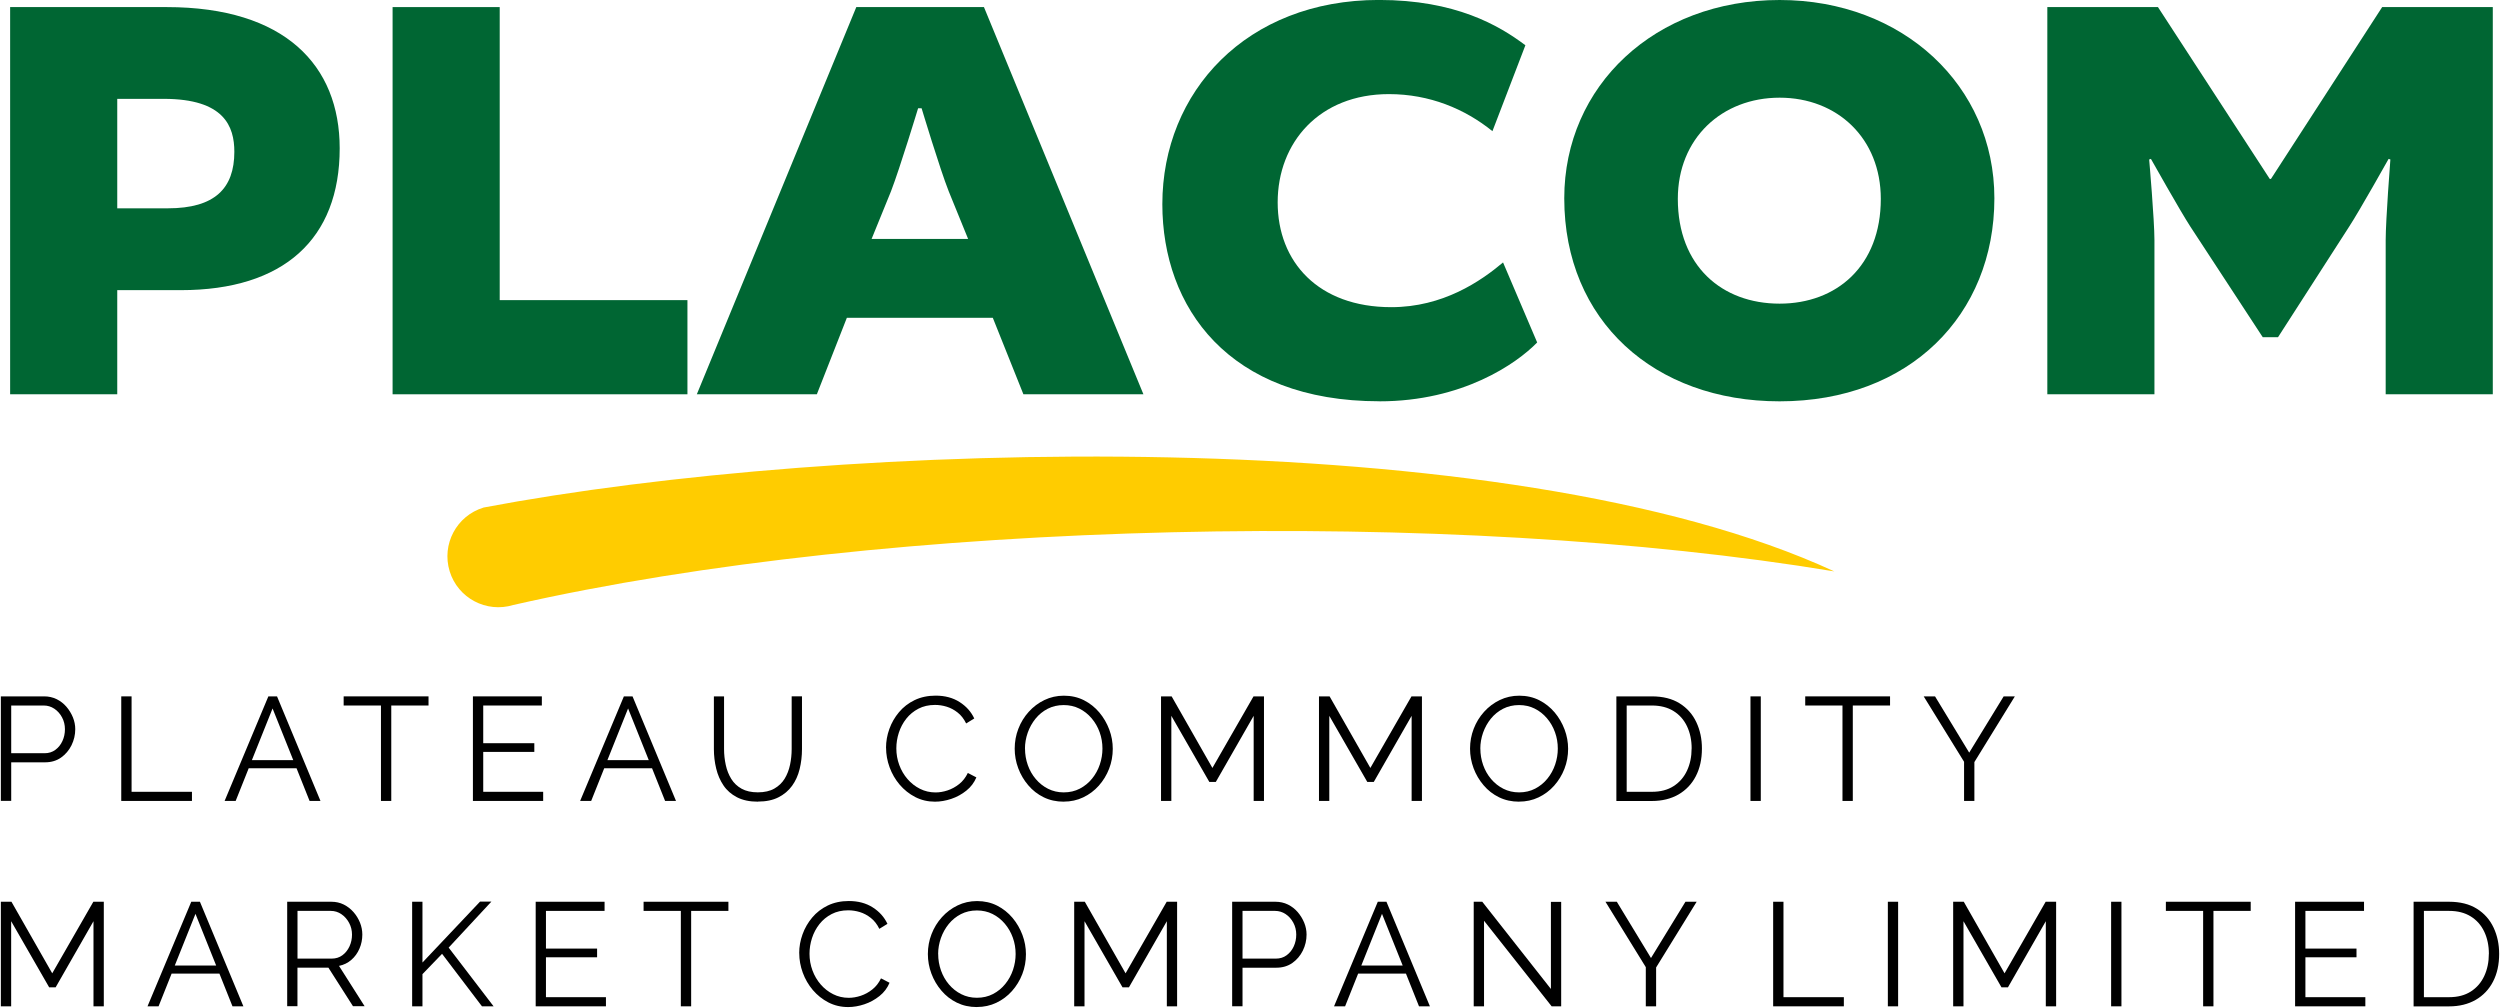
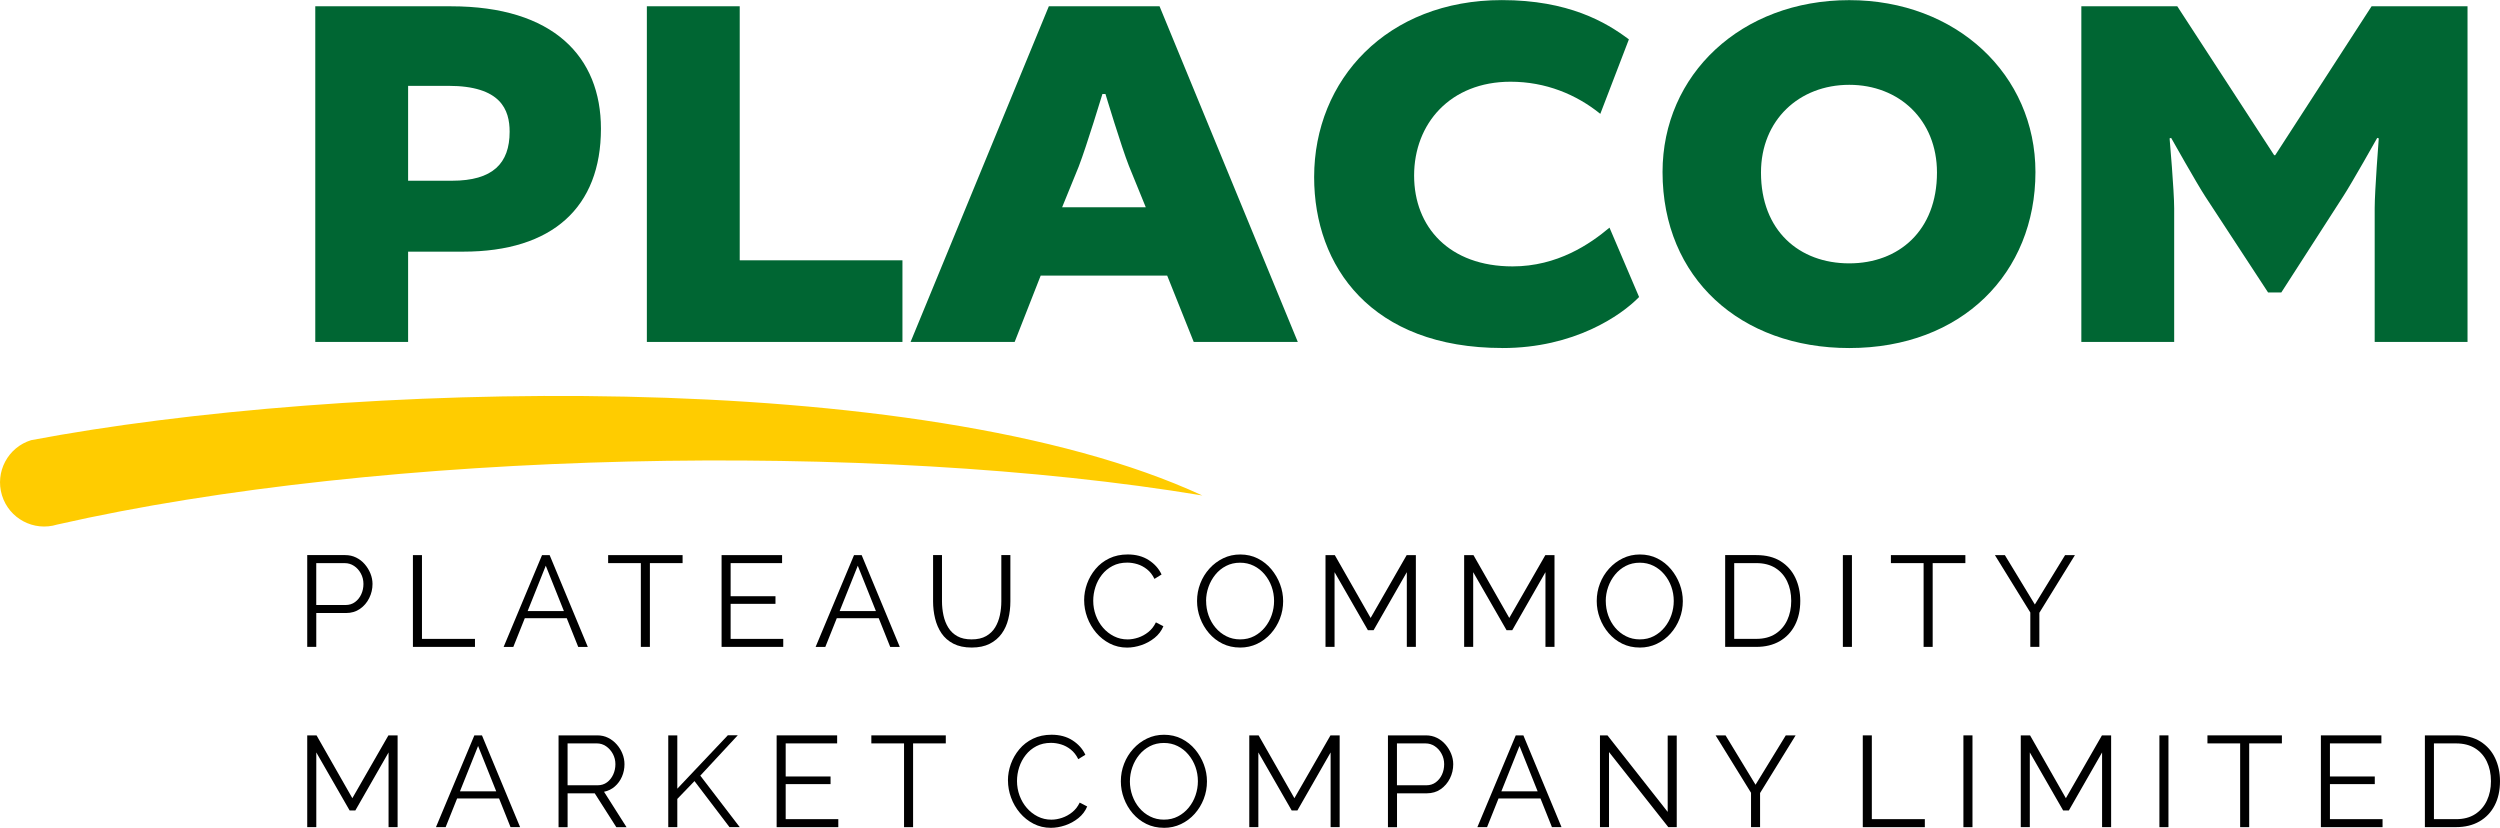
- <svg xmlns="http://www.w3.org/2000/svg" xml:space="preserve" width="1.842in" height="0.742in" version="1.1" style="shape-rendering:geometricPrecision; text-rendering:geometricPrecision; image-rendering:optimizeQuality; fill-rule:evenodd; clip-rule:evenodd" viewBox="0 0 511.02 205.99">
+ <svg xmlns="http://www.w3.org/2000/svg" xml:space="preserve" width="2.781in" height="0.921in" version="1.1" style="shape-rendering:geometricPrecision; text-rendering:geometricPrecision; image-rendering:optimizeQuality; fill-rule:evenodd; clip-rule:evenodd" viewBox="0 0 1097.07 363.2">
  <defs>
    <style type="text/css">
   
    .fil2 {fill:#FFCC00}
-      .fil0 {fill:black;fill-rule:nonzero}
-      .fil1 {fill:#006633;fill-rule:nonzero}
+     .fil0 {fill:black;fill-rule:nonzero}
+     .fil1 {fill:#006633;fill-rule:nonzero}
   
  </style>
  </defs>
  <g id="Layer_x0020_1">
-     <path class="fil0" d="M-0 163.83l0 -21.39 8.86 0c0.92,0 1.77,0.19 2.55,0.57 0.77,0.38 1.44,0.9 2,1.55 0.56,0.65 1,1.38 1.33,2.17 0.32,0.79 0.48,1.6 0.48,2.42 0,1.17 -0.26,2.26 -0.77,3.3 -0.51,1.03 -1.23,1.87 -2.15,2.52 -0.92,0.64 -2.01,0.96 -3.25,0.96l-6.93 0 0 7.89 -2.11 0zm2.11 -9.76l6.84 0c0.84,0 1.58,-0.23 2.2,-0.69 0.62,-0.46 1.11,-1.06 1.45,-1.81 0.34,-0.74 0.51,-1.55 0.51,-2.41 0,-0.88 -0.2,-1.7 -0.6,-2.44 -0.4,-0.74 -0.93,-1.33 -1.58,-1.76 -0.65,-0.43 -1.37,-0.65 -2.15,-0.65l-6.66 0 0 9.76z" />
-     <polygon class="fil0" points="24.63,163.83 24.63,142.44 26.74,142.44 26.74,161.96 39.09,161.96 39.09,163.83 " />
-     <path class="fil0" d="M54.71 142.44l1.78 0 8.89 21.39 -2.23 0 -2.67 -6.69 -9.78 0 -2.67 6.69 -2.26 0 8.95 -21.39zm5.1 13.04l-4.23 -10.57 -4.23 10.57 8.46 0z" />
-     <polygon class="fil0" points="87.48,144.31 79.86,144.31 79.86,163.83 77.75,163.83 77.75,144.31 70.12,144.31 70.12,142.44 87.48,142.44 " />
-     <polygon class="fil0" points="110.93,161.96 110.93,163.83 96.56,163.83 96.56,142.44 110.66,142.44 110.66,144.31 98.67,144.31 98.67,152.02 109.12,152.02 109.12,153.8 98.67,153.8 98.67,161.96 " />
-     <path class="fil0" d="M127.43 142.44l1.78 0 8.89 21.39 -2.23 0 -2.67 -6.69 -9.78 0 -2.67 6.69 -2.26 0 8.95 -21.39zm5.1 13.04l-4.23 -10.57 -4.23 10.57 8.46 0z" />
-     <path class="fil0" d="M154.86 163.98c-1.69,0 -3.11,-0.3 -4.28,-0.9 -1.16,-0.6 -2.09,-1.41 -2.77,-2.43 -0.68,-1.01 -1.18,-2.16 -1.49,-3.45 -0.31,-1.28 -0.47,-2.61 -0.47,-3.98l0 -10.78 2.08 0 0 10.78c0,1.1 0.12,2.19 0.35,3.25 0.23,1.07 0.61,2.02 1.13,2.86 0.52,0.84 1.23,1.51 2.11,2 0.88,0.49 1.99,0.74 3.31,0.74 1.37,0 2.5,-0.26 3.39,-0.77 0.89,-0.51 1.6,-1.19 2.11,-2.03 0.51,-0.84 0.88,-1.79 1.1,-2.85 0.22,-1.05 0.33,-2.12 0.33,-3.21l0 -10.78 2.11 0 0 10.78c0,1.43 -0.16,2.79 -0.48,4.1 -0.32,1.31 -0.84,2.45 -1.55,3.43 -0.71,0.98 -1.64,1.77 -2.79,2.35 -1.14,0.58 -2.54,0.87 -4.19,0.87z" />
-     <path class="fil0" d="M181.06 152.95c0,-1.31 0.23,-2.59 0.68,-3.84 0.45,-1.26 1.11,-2.4 1.97,-3.43 0.86,-1.03 1.93,-1.86 3.19,-2.47 1.27,-0.61 2.7,-0.92 4.31,-0.92 1.91,0 3.54,0.44 4.9,1.31 1.36,0.87 2.36,1.99 3,3.36l-1.66 1.02c-0.46,-0.94 -1.04,-1.69 -1.75,-2.24 -0.7,-0.55 -1.45,-0.95 -2.24,-1.19 -0.79,-0.24 -1.58,-0.36 -2.37,-0.36 -1.29,0 -2.42,0.26 -3.4,0.77 -0.98,0.51 -1.81,1.19 -2.49,2.05 -0.67,0.85 -1.18,1.81 -1.52,2.86 -0.34,1.05 -0.51,2.12 -0.51,3.21 0,1.19 0.2,2.32 0.6,3.4 0.4,1.08 0.96,2.04 1.69,2.88 0.72,0.83 1.57,1.5 2.55,1.99 0.97,0.49 2.03,0.74 3.18,0.74 0.8,0 1.63,-0.14 2.47,-0.42 0.84,-0.28 1.63,-0.71 2.37,-1.3 0.73,-0.58 1.32,-1.34 1.76,-2.26l1.75 0.9c-0.44,1.06 -1.12,1.97 -2.05,2.71 -0.92,0.74 -1.95,1.31 -3.09,1.69 -1.14,0.38 -2.25,0.57 -3.33,0.57 -1.47,0 -2.81,-0.32 -4.04,-0.95 -1.22,-0.63 -2.28,-1.48 -3.18,-2.53 -0.89,-1.05 -1.58,-2.24 -2.06,-3.55 -0.48,-1.32 -0.72,-2.65 -0.72,-3.99z" />
-     <path class="fil0" d="M217.41 163.98c-1.51,0 -2.87,-0.3 -4.1,-0.9 -1.23,-0.6 -2.28,-1.42 -3.16,-2.46 -0.88,-1.03 -1.57,-2.2 -2.05,-3.49 -0.48,-1.29 -0.72,-2.63 -0.72,-3.99 0,-1.43 0.25,-2.79 0.75,-4.08 0.5,-1.3 1.21,-2.45 2.12,-3.46 0.91,-1.01 1.98,-1.82 3.21,-2.41 1.22,-0.59 2.55,-0.89 3.98,-0.89 1.51,0 2.87,0.31 4.1,0.93 1.22,0.62 2.27,1.46 3.15,2.5 0.87,1.04 1.55,2.21 2.03,3.49 0.48,1.28 0.72,2.6 0.72,3.95 0,1.43 -0.25,2.79 -0.75,4.08 -0.5,1.29 -1.21,2.45 -2.11,3.46 -0.9,1.01 -1.97,1.81 -3.19,2.39 -1.22,0.58 -2.55,0.87 -3.98,0.87zm-7.92 -10.85c0,1.16 0.19,2.28 0.57,3.36 0.38,1.07 0.92,2.03 1.63,2.86 0.7,0.83 1.54,1.5 2.51,1.99 0.97,0.49 2.04,0.74 3.21,0.74 1.22,0 2.32,-0.26 3.3,-0.77 0.97,-0.51 1.81,-1.19 2.5,-2.05 0.69,-0.85 1.22,-1.81 1.58,-2.88 0.36,-1.07 0.54,-2.15 0.54,-3.25 0,-1.17 -0.19,-2.28 -0.57,-3.34 -0.38,-1.07 -0.93,-2.02 -1.64,-2.86 -0.71,-0.84 -1.55,-1.51 -2.52,-1.99 -0.96,-0.48 -2.03,-0.72 -3.19,-0.72 -1.21,0 -2.29,0.25 -3.27,0.75 -0.97,0.5 -1.81,1.18 -2.5,2.03 -0.69,0.85 -1.22,1.81 -1.6,2.88 -0.37,1.07 -0.56,2.15 -0.56,3.25z" />
-     <polygon class="fil0" points="256.26,163.83 256.26,146.42 248.52,159.94 247.19,159.94 239.42,146.42 239.42,163.83 237.31,163.83 237.31,142.44 239.48,142.44 247.82,157.08 256.23,142.44 258.37,142.44 258.37,163.83 " />
-     <polygon class="fil0" points="288.57,163.83 288.57,146.42 280.83,159.94 279.5,159.94 271.73,146.42 271.73,163.83 269.62,163.83 269.62,142.44 271.79,142.44 280.13,157.08 288.54,142.44 290.68,142.44 290.68,163.83 " />
-     <path class="fil0" d="M310.55 163.98c-1.51,0 -2.87,-0.3 -4.1,-0.9 -1.23,-0.6 -2.28,-1.42 -3.16,-2.46 -0.88,-1.03 -1.57,-2.2 -2.05,-3.49 -0.48,-1.29 -0.72,-2.63 -0.72,-3.99 0,-1.43 0.25,-2.79 0.75,-4.08 0.5,-1.3 1.21,-2.45 2.12,-3.46 0.91,-1.01 1.98,-1.82 3.21,-2.41 1.22,-0.59 2.55,-0.89 3.98,-0.89 1.51,0 2.87,0.31 4.1,0.93 1.22,0.62 2.27,1.46 3.15,2.5 0.87,1.04 1.55,2.21 2.03,3.49 0.48,1.28 0.72,2.6 0.72,3.95 0,1.43 -0.25,2.79 -0.75,4.08 -0.5,1.29 -1.21,2.45 -2.11,3.46 -0.9,1.01 -1.97,1.81 -3.19,2.39 -1.22,0.58 -2.55,0.87 -3.98,0.87zm-7.92 -10.85c0,1.16 0.19,2.28 0.57,3.36 0.38,1.07 0.92,2.03 1.63,2.86 0.7,0.83 1.54,1.5 2.51,1.99 0.97,0.49 2.04,0.74 3.21,0.74 1.22,0 2.32,-0.26 3.3,-0.77 0.97,-0.51 1.81,-1.19 2.5,-2.05 0.69,-0.85 1.22,-1.81 1.58,-2.88 0.36,-1.07 0.54,-2.15 0.54,-3.25 0,-1.17 -0.19,-2.28 -0.57,-3.34 -0.38,-1.07 -0.93,-2.02 -1.64,-2.86 -0.71,-0.84 -1.55,-1.51 -2.52,-1.99 -0.96,-0.48 -2.03,-0.72 -3.19,-0.72 -1.21,0 -2.29,0.25 -3.27,0.75 -0.97,0.5 -1.81,1.18 -2.5,2.03 -0.69,0.85 -1.22,1.81 -1.6,2.88 -0.37,1.07 -0.56,2.15 -0.56,3.25z" />
-     <path class="fil0" d="M330.45 163.83l0 -21.39 7.26 0c2.27,0 4.16,0.48 5.68,1.43 1.52,0.95 2.66,2.24 3.42,3.86 0.76,1.62 1.14,3.41 1.14,5.38 0,2.17 -0.42,4.06 -1.25,5.66 -0.83,1.61 -2.02,2.85 -3.55,3.74 -1.54,0.88 -3.35,1.33 -5.44,1.33l-7.26 0zm15.4 -10.72c0,-1.71 -0.32,-3.22 -0.95,-4.55 -0.63,-1.33 -1.55,-2.37 -2.76,-3.12 -1.21,-0.75 -2.68,-1.13 -4.43,-1.13l-5.15 0 0 17.65 5.15 0c1.77,0 3.25,-0.39 4.46,-1.17 1.21,-0.78 2.12,-1.84 2.74,-3.18 0.62,-1.34 0.93,-2.84 0.93,-4.5z" />
-     <polygon class="fil0" points="357.88,163.83 357.88,142.44 359.99,142.44 359.99,163.83 " />
-     <polygon class="fil0" points="386.43,144.31 378.81,144.31 378.81,163.83 376.7,163.83 376.7,144.31 369.08,144.31 369.08,142.44 386.43,142.44 " />
-     <polygon class="fil0" points="395.63,142.44 402.62,153.95 409.67,142.44 411.96,142.44 403.68,155.88 403.68,163.83 401.57,163.83 401.57,155.82 393.31,142.44 " />
-     <polygon class="fil0" points="18.95,205.84 18.95,188.43 11.21,201.95 9.88,201.95 2.11,188.43 2.11,205.84 -0,205.84 -0,184.45 2.17,184.45 10.51,199.09 18.92,184.45 21.06,184.45 21.06,205.84 " />
-     <path class="fil0" d="M38.94 184.45l1.78 0 8.89 21.39 -2.23 0 -2.67 -6.69 -9.78 0 -2.67 6.69 -2.26 0 8.95 -21.39zm5.1 13.04l-4.23 -10.57 -4.23 10.57 8.46 0z" />
-     <path class="fil0" d="M58.57 205.84l0 -21.39 9.04 0c0.92,0 1.77,0.19 2.53,0.57 0.76,0.38 1.43,0.9 2,1.55 0.57,0.65 1.01,1.38 1.33,2.17 0.31,0.79 0.47,1.6 0.47,2.42 0,1.02 -0.2,1.99 -0.59,2.89 -0.39,0.9 -0.94,1.67 -1.66,2.29 -0.71,0.62 -1.55,1.03 -2.52,1.23l5.24 8.25 -2.38 0 -5.03 -7.89 -6.33 0 0 7.89 -2.11 0zm2.11 -9.76l6.99 0c0.84,0 1.58,-0.23 2.2,-0.69 0.62,-0.46 1.1,-1.07 1.45,-1.82 0.34,-0.75 0.51,-1.55 0.51,-2.4 0,-0.86 -0.2,-1.66 -0.59,-2.39 -0.39,-0.73 -0.91,-1.33 -1.57,-1.78 -0.65,-0.45 -1.38,-0.68 -2.18,-0.68l-6.81 0 0 9.76z" />
-     <polygon class="fil0" points="84.13,205.84 84.13,184.45 86.24,184.45 86.24,196.88 98.02,184.42 100.34,184.42 91.6,193.83 100.79,205.84 98.41,205.84 90.25,195.1 86.24,199.26 86.24,205.84 " />
-     <polygon class="fil0" points="123.77,203.97 123.77,205.84 109.4,205.84 109.4,184.45 123.49,184.45 123.49,186.32 111.5,186.32 111.5,194.03 121.96,194.03 121.96,195.81 111.5,195.81 111.5,203.97 " />
-     <polygon class="fil0" points="148.82,186.32 141.2,186.32 141.2,205.84 139.09,205.84 139.09,186.32 131.47,186.32 131.47,184.45 148.82,184.45 " />
-     <path class="fil0" d="M163.3 194.96c0,-1.31 0.23,-2.59 0.68,-3.84 0.45,-1.26 1.11,-2.4 1.97,-3.43 0.86,-1.03 1.93,-1.86 3.19,-2.47 1.27,-0.61 2.7,-0.92 4.31,-0.92 1.91,0 3.54,0.44 4.9,1.31 1.36,0.87 2.36,1.99 3,3.36l-1.66 1.02c-0.46,-0.94 -1.04,-1.69 -1.75,-2.24 -0.7,-0.55 -1.45,-0.95 -2.24,-1.19 -0.79,-0.24 -1.58,-0.36 -2.37,-0.36 -1.29,0 -2.42,0.26 -3.4,0.77 -0.98,0.51 -1.81,1.19 -2.49,2.05 -0.67,0.85 -1.18,1.81 -1.52,2.86 -0.34,1.05 -0.51,2.12 -0.51,3.21 0,1.19 0.2,2.32 0.6,3.4 0.4,1.08 0.96,2.04 1.69,2.88 0.72,0.83 1.57,1.5 2.55,1.99 0.97,0.49 2.03,0.74 3.18,0.74 0.8,0 1.63,-0.14 2.47,-0.42 0.84,-0.28 1.63,-0.71 2.37,-1.3 0.73,-0.58 1.32,-1.34 1.76,-2.26l1.75 0.9c-0.44,1.06 -1.12,1.97 -2.05,2.71 -0.92,0.74 -1.95,1.31 -3.09,1.69 -1.14,0.38 -2.25,0.57 -3.33,0.57 -1.47,0 -2.81,-0.32 -4.04,-0.95 -1.22,-0.63 -2.28,-1.48 -3.18,-2.53 -0.89,-1.05 -1.58,-2.24 -2.06,-3.55 -0.48,-1.32 -0.72,-2.65 -0.72,-3.99z" />
-     <path class="fil0" d="M199.65 205.99c-1.51,0 -2.87,-0.3 -4.1,-0.9 -1.23,-0.6 -2.28,-1.42 -3.16,-2.46 -0.88,-1.03 -1.57,-2.2 -2.05,-3.49 -0.48,-1.29 -0.72,-2.63 -0.72,-3.99 0,-1.43 0.25,-2.79 0.75,-4.08 0.5,-1.3 1.21,-2.45 2.12,-3.46 0.91,-1.01 1.98,-1.82 3.21,-2.41 1.22,-0.59 2.55,-0.89 3.98,-0.89 1.51,0 2.87,0.31 4.1,0.93 1.22,0.62 2.27,1.46 3.15,2.5 0.87,1.04 1.55,2.21 2.03,3.49 0.48,1.28 0.72,2.6 0.72,3.95 0,1.43 -0.25,2.79 -0.75,4.08 -0.5,1.29 -1.21,2.45 -2.11,3.46 -0.9,1.01 -1.97,1.81 -3.19,2.39 -1.22,0.58 -2.55,0.87 -3.98,0.87zm-7.92 -10.85c0,1.16 0.19,2.28 0.57,3.36 0.38,1.07 0.92,2.03 1.63,2.86 0.7,0.83 1.54,1.5 2.51,1.99 0.97,0.49 2.04,0.74 3.21,0.74 1.22,0 2.32,-0.26 3.3,-0.77 0.97,-0.51 1.81,-1.19 2.5,-2.05 0.69,-0.85 1.22,-1.81 1.58,-2.88 0.36,-1.07 0.54,-2.15 0.54,-3.25 0,-1.17 -0.19,-2.28 -0.57,-3.34 -0.38,-1.07 -0.93,-2.02 -1.64,-2.86 -0.71,-0.84 -1.55,-1.51 -2.52,-1.99 -0.96,-0.48 -2.03,-0.72 -3.19,-0.72 -1.21,0 -2.29,0.25 -3.27,0.75 -0.97,0.5 -1.81,1.18 -2.5,2.03 -0.69,0.85 -1.22,1.81 -1.6,2.88 -0.37,1.07 -0.56,2.15 -0.56,3.25z" />
-     <polygon class="fil0" points="238.5,205.84 238.5,188.43 230.75,201.95 229.43,201.95 221.66,188.43 221.66,205.84 219.55,205.84 219.55,184.45 221.72,184.45 230.06,199.09 238.47,184.45 240.6,184.45 240.6,205.84 " />
-     <path class="fil0" d="M251.86 205.84l0 -21.39 8.86 0c0.92,0 1.77,0.19 2.55,0.57 0.77,0.38 1.44,0.9 2,1.55 0.56,0.65 1,1.38 1.33,2.17 0.32,0.79 0.48,1.6 0.48,2.42 0,1.17 -0.26,2.26 -0.77,3.3 -0.51,1.03 -1.23,1.87 -2.15,2.52 -0.92,0.64 -2.01,0.96 -3.25,0.96l-6.93 0 0 7.89 -2.11 0zm2.11 -9.76l6.84 0c0.84,0 1.58,-0.23 2.2,-0.69 0.62,-0.46 1.11,-1.06 1.45,-1.81 0.34,-0.74 0.51,-1.55 0.51,-2.41 0,-0.88 -0.2,-1.7 -0.6,-2.44 -0.4,-0.74 -0.93,-1.33 -1.58,-1.76 -0.65,-0.43 -1.37,-0.65 -2.15,-0.65l-6.66 0 0 9.76z" />
-     <path class="fil0" d="M281.64 184.45l1.78 0 8.89 21.39 -2.23 0 -2.67 -6.69 -9.78 0 -2.67 6.69 -2.26 0 8.95 -21.39zm5.1 13.04l-4.23 -10.57 -4.23 10.57 8.46 0z" />
-     <polygon class="fil0" points="303.38,188.34 303.38,205.84 301.27,205.84 301.27,184.45 303.02,184.45 317.06,202.29 317.06,184.48 319.16,184.48 319.16,205.84 317.21,205.84 " />
-     <polygon class="fil0" points="330.54,184.45 337.53,195.96 344.58,184.45 346.87,184.45 338.58,197.89 338.58,205.84 336.47,205.84 336.47,197.83 328.22,184.45 " />
-     <polygon class="fil0" points="362.52,205.84 362.52,184.45 364.63,184.45 364.63,203.97 376.98,203.97 376.98,205.84 " />
-     <polygon class="fil0" points="385.98,205.84 385.98,184.45 388.08,184.45 388.08,205.84 " />
-     <polygon class="fil0" points="418.29,205.84 418.29,188.43 410.55,201.95 409.22,201.95 401.45,188.43 401.45,205.84 399.34,205.84 399.34,184.45 401.51,184.45 409.85,199.09 418.26,184.45 420.4,184.45 420.4,205.84 " />
-     <polygon class="fil0" points="431.65,205.84 431.65,184.45 433.76,184.45 433.76,205.84 " />
-     <polygon class="fil0" points="460.2,186.32 452.58,186.32 452.58,205.84 450.47,205.84 450.47,186.32 442.85,186.32 442.85,184.45 460.2,184.45 " />
-     <polygon class="fil0" points="483.65,203.97 483.65,205.84 469.28,205.84 469.28,184.45 483.38,184.45 483.38,186.32 471.39,186.32 471.39,194.03 481.84,194.03 481.84,195.81 471.39,195.81 471.39,203.97 " />
-     <path class="fil0" d="M493.52 205.84l0 -21.39 7.26 0c2.27,0 4.16,0.48 5.68,1.43 1.52,0.95 2.66,2.24 3.42,3.86 0.76,1.62 1.14,3.41 1.14,5.38 0,2.17 -0.42,4.06 -1.25,5.66 -0.83,1.61 -2.02,2.85 -3.55,3.74 -1.54,0.88 -3.35,1.33 -5.44,1.33l-7.26 0zm15.4 -10.72c0,-1.71 -0.32,-3.22 -0.95,-4.55 -0.63,-1.33 -1.55,-2.37 -2.76,-3.12 -1.21,-0.75 -2.68,-1.13 -4.43,-1.13l-5.15 0 0 17.65 5.15 0c1.77,0 3.25,-0.39 4.46,-1.17 1.21,-0.78 2.12,-1.84 2.74,-3.18 0.62,-1.34 0.93,-2.84 0.93,-4.5z" />
-     <path class="fil1" d="M1.9 1.45l0 79.2 21.91 0 0 -21.3 13 0c21.06,0 32.5,-10.47 32.5,-29.01 0,-16.97 -11.19,-28.89 -35.39,-28.89l-32.02 0zm21.91 41.16l0 -22.39 9.51 0c12.4,0 14.44,5.66 14.44,10.83 0,7.46 -3.97,11.56 -13.6,11.56l-10.35 0z" />
-     <path class="fil1" d="M174.98 1.45l-32.62 79.2 24.55 0 6.14 -15.65 29.85 0 6.26 15.65 24.55 0 -32.62 -79.2 -26.12 0zm7.1 37.67c1.81,-4.69 5.54,-16.97 5.54,-16.97l0.72 0c0,0 3.73,12.4 5.54,16.97l3.97 9.75 -19.74 0 3.97 -9.75z" />
-     <path class="fil1" d="M281.99 82.09c16.97,0 28.04,-7.7 32.26,-12.04l-6.98 -16.37c-4.57,3.85 -12.28,9.15 -22.87,9.15 -14.93,0 -23.23,-9.27 -23.23,-21.43 0,-12.28 8.55,-22.15 22.75,-22.15 8.31,0 15.53,3.01 21.18,7.58l6.74 -17.57c-5.42,-4.09 -14.32,-9.27 -29.97,-9.27 -27.08,0 -44.29,18.78 -44.29,41.77 0,21.06 13.48,40.32 44.41,40.32z" />
-     <path class="fil1" d="M363.84 0c-25.52,0 -44.05,17.57 -44.05,40.56 0,25.04 18.42,41.53 44.05,41.53 26.6,0 43.93,-17.69 43.93,-41.53 0,-22.99 -18.66,-40.56 -43.93,-40.56zm0 19.98c11.8,0 20.7,8.31 20.7,20.7 0,13.72 -9.03,21.43 -20.7,21.43 -11.8,0 -20.82,-7.7 -20.82,-21.43 0,-12.4 9.03,-20.7 20.82,-20.7z" />
-     <path class="fil1" d="M462.66 68.97l3.13 0 14.56 -22.63c2.05,-3.13 8.06,-13.84 8.06,-13.84l0.36 0.12c0,0 -0.96,12.4 -0.96,16.49l0 31.54 21.91 0 0 -79.2 -22.63 0 -22.75 35.15 -0.24 0 -22.87 -35.15 -22.63 0 0 79.2 21.91 0 0 -31.54c0,-4.09 -1.08,-16.49 -1.08,-16.49l0.36 -0.12c0,0 6.02,10.71 8.06,13.84l14.81 22.63z" />
-     <polygon class="fil1" points="80.13,1.45 80.13,80.65 140.44,80.65 140.44,61.39 102.04,61.39 102.04,1.45 " />
-     <path class="fil2" d="M98.71 103.82c72.68,-13.77 209.25,-17.95 276.32,13.06 -78.06,-12.98 -193.24,-10.66 -270.22,6.87 -5.5,1.68 -11.33,-1.41 -13.01,-6.91 -1.68,-5.5 1.41,-11.33 6.91,-13.01z" />
+     <path class="fil0" d="M134.82 283.81l0 -40.28 16.68 0c1.74,0 3.34,0.36 4.79,1.08 1.46,0.72 2.71,1.69 3.77,2.92 1.06,1.23 1.89,2.59 2.5,4.09 0.6,1.49 0.91,3.02 0.91,4.57 0,2.19 -0.48,4.26 -1.45,6.21 -0.96,1.95 -2.32,3.53 -4.06,4.74 -1.74,1.21 -3.78,1.81 -6.12,1.81l-13.05 0 0 14.86 -3.97 0zm3.97 -18.38l12.88 0c1.59,0 2.97,-0.43 4.14,-1.3 1.17,-0.87 2.08,-2 2.72,-3.4 0.64,-1.4 0.96,-2.91 0.96,-4.54 0,-1.66 -0.38,-3.2 -1.14,-4.59 -0.75,-1.4 -1.75,-2.51 -2.98,-3.32 -1.23,-0.81 -2.58,-1.22 -4.06,-1.22l-12.53 0 0 18.38z" />
+     <polygon class="fil0" points="181.2,283.81 181.2,243.54 185.17,243.54 185.17,280.3 208.43,280.3 208.43,283.81 " />
+     <path class="fil0" d="M237.85 243.54l3.35 0 16.74 40.28 -4.2 0 -5.03 -12.59 -18.42 0 -5.03 12.59 -4.25 0 16.85 -40.28zm9.61 24.56l-7.96 -19.91 -7.96 19.91 15.92 0z" />
+     <polygon class="fil0" points="299.54,247.05 285.19,247.05 285.19,283.81 281.22,283.81 281.22,247.05 266.87,247.05 266.87,243.54 299.54,243.54 " />
+     <polygon class="fil0" points="343.71,280.3 343.71,283.81 316.65,283.81 316.65,243.54 343.2,243.54 343.2,247.05 320.62,247.05 320.62,261.58 340.3,261.58 340.3,264.92 320.62,264.92 320.62,280.3 " />
+     <path class="fil0" d="M374.77 243.54l3.35 0 16.73 40.28 -4.2 0 -5.03 -12.59 -18.42 0 -5.03 12.59 -4.25 0 16.85 -40.28zm9.61 24.56l-7.96 -19.91 -7.96 19.91 15.92 0z" />
+     <path class="fil0" d="M426.42 284.1c-3.18,0 -5.86,-0.57 -8.05,-1.7 -2.19,-1.14 -3.93,-2.66 -5.22,-4.57 -1.29,-1.91 -2.22,-4.08 -2.81,-6.5 -0.59,-2.42 -0.88,-4.92 -0.88,-7.49l0 -20.31 3.91 0 0 20.31c0,2.08 0.22,4.12 0.65,6.13 0.44,2.01 1.14,3.8 2.13,5.39 0.98,1.59 2.31,2.85 3.97,3.77 1.66,0.93 3.74,1.39 6.24,1.39 2.57,0 4.7,-0.48 6.38,-1.45 1.68,-0.96 3.01,-2.24 3.97,-3.83 0.96,-1.59 1.65,-3.38 2.07,-5.36 0.42,-1.99 0.63,-4 0.63,-6.04l0 -20.31 3.97 0 0 20.31c0,2.69 -0.3,5.26 -0.91,7.72 -0.6,2.46 -1.58,4.61 -2.92,6.46 -1.35,1.85 -3.09,3.33 -5.25,4.43 -2.16,1.1 -4.79,1.65 -7.89,1.65z" />
+     <path class="fil0" d="M475.75 263.33c0,-2.46 0.43,-4.87 1.28,-7.23 0.85,-2.36 2.09,-4.52 3.72,-6.47 1.62,-1.95 3.63,-3.5 6.01,-4.65 2.38,-1.15 5.09,-1.73 8.11,-1.73 3.59,0 6.66,0.82 9.22,2.47 2.55,1.64 4.44,3.75 5.64,6.32l-3.12 1.93c-0.87,-1.78 -1.97,-3.19 -3.29,-4.22 -1.32,-1.04 -2.73,-1.79 -4.22,-2.24 -1.49,-0.45 -2.98,-0.68 -4.45,-0.68 -2.42,0 -4.56,0.48 -6.41,1.45 -1.85,0.96 -3.41,2.25 -4.68,3.86 -1.27,1.61 -2.22,3.4 -2.86,5.39 -0.64,1.98 -0.96,4 -0.96,6.04 0,2.23 0.38,4.37 1.13,6.41 0.76,2.04 1.81,3.85 3.17,5.42 1.36,1.57 2.96,2.82 4.79,3.74 1.83,0.93 3.83,1.39 5.99,1.39 1.51,0 3.06,-0.27 4.65,-0.79 1.59,-0.53 3.07,-1.34 4.45,-2.44 1.38,-1.1 2.49,-2.52 3.32,-4.25l3.29 1.7c-0.83,2 -2.12,3.7 -3.86,5.11 -1.74,1.4 -3.68,2.46 -5.81,3.18 -2.14,0.72 -4.23,1.08 -6.27,1.08 -2.76,0 -5.29,-0.6 -7.6,-1.79 -2.31,-1.19 -4.3,-2.78 -5.98,-4.76 -1.68,-1.99 -2.98,-4.22 -3.89,-6.69 -0.91,-2.48 -1.36,-4.98 -1.36,-7.52z" />
+     <path class="fil0" d="M544.2 284.1c-2.84,0 -5.41,-0.57 -7.72,-1.7 -2.31,-1.14 -4.29,-2.68 -5.96,-4.63 -1.66,-1.95 -2.95,-4.14 -3.86,-6.58 -0.91,-2.44 -1.36,-4.94 -1.36,-7.51 0,-2.69 0.47,-5.25 1.42,-7.69 0.94,-2.44 2.28,-4.61 4,-6.52 1.72,-1.91 3.74,-3.42 6.04,-4.54 2.31,-1.12 4.8,-1.67 7.49,-1.67 2.83,0 5.41,0.59 7.71,1.76 2.31,1.17 4.28,2.74 5.93,4.71 1.64,1.97 2.92,4.16 3.83,6.58 0.91,2.42 1.36,4.9 1.36,7.43 0,2.68 -0.47,5.25 -1.42,7.69 -0.94,2.44 -2.27,4.61 -3.97,6.52 -1.7,1.91 -3.71,3.41 -6.01,4.51 -2.31,1.1 -4.8,1.65 -7.49,1.65zm-14.92 -20.42c0,2.19 0.36,4.3 1.07,6.32 0.72,2.02 1.74,3.82 3.07,5.39 1.32,1.57 2.9,2.82 4.73,3.74 1.84,0.93 3.85,1.39 6.04,1.39 2.31,0 4.38,-0.48 6.21,-1.45 1.83,-0.96 3.4,-2.25 4.7,-3.86 1.31,-1.61 2.3,-3.41 2.98,-5.42 0.68,-2.01 1.02,-4.05 1.02,-6.13 0,-2.19 -0.36,-4.29 -1.08,-6.3 -0.72,-2.01 -1.75,-3.8 -3.09,-5.39 -1.34,-1.59 -2.92,-2.84 -4.74,-3.74 -1.81,-0.91 -3.82,-1.36 -6.01,-1.36 -2.27,0 -4.32,0.47 -6.15,1.42 -1.84,0.95 -3.41,2.22 -4.71,3.83 -1.3,1.61 -2.31,3.41 -3.01,5.41 -0.7,2.01 -1.05,4.05 -1.05,6.13z" />
+     <polygon class="fil0" points="617.35,283.81 617.35,251.02 602.77,276.49 600.27,276.49 585.64,251.02 585.64,283.81 581.67,283.81 581.67,243.54 585.75,243.54 601.47,271.11 617.29,243.54 621.32,243.54 621.32,283.81 " />
+     <polygon class="fil0" points="678.19,283.81 678.19,251.02 663.62,276.49 661.12,276.49 646.48,251.02 646.48,283.81 642.51,283.81 642.51,243.54 646.6,243.54 662.31,271.11 678.14,243.54 682.16,243.54 682.16,283.81 " />
+     <path class="fil0" d="M719.58 284.1c-2.84,0 -5.41,-0.57 -7.71,-1.7 -2.31,-1.14 -4.29,-2.68 -5.96,-4.63 -1.67,-1.95 -2.95,-4.14 -3.86,-6.58 -0.91,-2.44 -1.36,-4.94 -1.36,-7.51 0,-2.69 0.47,-5.25 1.42,-7.69 0.94,-2.44 2.28,-4.61 4,-6.52 1.72,-1.91 3.73,-3.42 6.04,-4.54 2.31,-1.12 4.8,-1.67 7.49,-1.67 2.83,0 5.41,0.59 7.71,1.76 2.31,1.17 4.28,2.74 5.93,4.71 1.64,1.97 2.92,4.16 3.83,6.58 0.91,2.42 1.36,4.9 1.36,7.43 0,2.68 -0.47,5.25 -1.42,7.69 -0.94,2.44 -2.27,4.61 -3.97,6.52 -1.7,1.91 -3.71,3.41 -6.01,4.51 -2.31,1.1 -4.8,1.65 -7.49,1.65zm-14.92 -20.42c0,2.19 0.36,4.3 1.07,6.32 0.72,2.02 1.74,3.82 3.06,5.39 1.32,1.57 2.9,2.82 4.74,3.74 1.83,0.93 3.85,1.39 6.04,1.39 2.31,0 4.38,-0.48 6.21,-1.45 1.83,-0.96 3.4,-2.25 4.71,-3.86 1.31,-1.61 2.3,-3.41 2.98,-5.42 0.68,-2.01 1.02,-4.05 1.02,-6.13 0,-2.19 -0.36,-4.29 -1.08,-6.3 -0.72,-2.01 -1.75,-3.8 -3.09,-5.39 -1.34,-1.59 -2.92,-2.84 -4.74,-3.74 -1.81,-0.91 -3.82,-1.36 -6.01,-1.36 -2.27,0 -4.32,0.47 -6.15,1.42 -1.83,0.95 -3.4,2.22 -4.71,3.83 -1.3,1.61 -2.31,3.41 -3.01,5.41 -0.7,2.01 -1.05,4.05 -1.05,6.13z" />
+     <path class="fil0" d="M757.05 283.81l0 -40.28 13.67 0c4.27,0 7.84,0.9 10.69,2.7 2.85,1.8 5,4.22 6.44,7.26 1.44,3.05 2.16,6.42 2.16,10.13 0,4.08 -0.79,7.64 -2.35,10.66 -1.57,3.03 -3.8,5.37 -6.69,7.04 -2.89,1.66 -6.31,2.49 -10.24,2.49l-13.67 0zm28.99 -20.19c0,-3.22 -0.6,-6.07 -1.79,-8.57 -1.19,-2.49 -2.92,-4.45 -5.19,-5.87 -2.27,-1.42 -5.05,-2.13 -8.34,-2.13l-9.7 0 0 33.24 9.7 0c3.33,0 6.12,-0.74 8.4,-2.21 2.27,-1.48 3.99,-3.47 5.16,-5.98 1.17,-2.51 1.76,-5.34 1.76,-8.48z" />
+     <polygon class="fil0" points="808.7,283.81 808.7,243.54 812.68,243.54 812.68,283.81 " />
+     <polygon class="fil0" points="862.46,247.05 848.11,247.05 848.11,283.81 844.13,283.81 844.13,247.05 829.78,247.05 829.78,243.54 862.46,243.54 " />
+     <polygon class="fil0" points="879.79,243.54 892.95,265.21 906.22,243.54 910.54,243.54 894.93,268.84 894.93,283.81 890.96,283.81 890.96,268.72 875.42,243.54 " />
+     <polygon class="fil0" points="170.51,362.92 170.51,330.13 155.93,355.6 153.43,355.6 138.8,330.13 138.8,362.92 134.82,362.92 134.82,322.64 138.91,322.64 154.62,350.21 170.45,322.64 174.48,322.64 174.48,362.92 " />
+     <path class="fil0" d="M208.15 322.64l3.35 0 16.74 40.28 -4.2 0 -5.03 -12.59 -18.42 0 -5.03 12.59 -4.25 0 16.85 -40.28zm9.61 24.56l-7.96 -19.91 -7.96 19.91 15.92 0z" />
+     <path class="fil0" d="M245.11 362.92l0 -40.28 17.02 0c1.74,0 3.33,0.36 4.76,1.08 1.44,0.72 2.69,1.69 3.77,2.92 1.08,1.23 1.91,2.59 2.5,4.09 0.59,1.49 0.88,3.02 0.88,4.57 0,1.93 -0.37,3.75 -1.11,5.45 -0.74,1.7 -1.78,3.14 -3.12,4.31 -1.34,1.17 -2.92,1.95 -4.74,2.33l9.87 15.54 -4.48 0 -9.47 -14.86 -11.91 0 0 14.86 -3.97 0zm3.97 -18.38l13.16 0c1.59,0 2.97,-0.43 4.14,-1.3 1.17,-0.87 2.08,-2.01 2.72,-3.43 0.64,-1.42 0.96,-2.92 0.96,-4.51 0,-1.62 -0.37,-3.13 -1.11,-4.51 -0.74,-1.38 -1.72,-2.49 -2.95,-3.35 -1.23,-0.85 -2.6,-1.28 -4.11,-1.28l-12.82 0 0 18.38z" />
+     <polygon class="fil0" points="293.25,362.92 293.25,322.64 297.22,322.64 297.22,346.04 319.4,322.59 323.76,322.59 307.31,340.31 324.62,362.92 320.13,362.92 304.76,342.7 297.22,350.53 297.22,362.92 " />
+     <polygon class="fil0" points="367.87,359.4 367.87,362.92 340.81,362.92 340.81,322.64 367.36,322.64 367.36,326.16 344.78,326.16 344.78,340.68 364.47,340.68 364.47,344.03 344.78,344.03 344.78,359.4 " />
+     <polygon class="fil0" points="415.04,326.16 400.69,326.16 400.69,362.92 396.72,362.92 396.72,326.16 382.37,326.16 382.37,322.64 415.04,322.64 " />
+     <path class="fil0" d="M442.31 342.44c0,-2.46 0.43,-4.87 1.28,-7.23 0.85,-2.36 2.09,-4.52 3.72,-6.47 1.62,-1.95 3.63,-3.5 6.01,-4.65 2.38,-1.15 5.09,-1.73 8.11,-1.73 3.59,0 6.67,0.82 9.22,2.47 2.55,1.64 4.44,3.75 5.64,6.32l-3.12 1.93c-0.87,-1.78 -1.97,-3.19 -3.29,-4.23 -1.32,-1.04 -2.73,-1.79 -4.22,-2.24 -1.49,-0.45 -2.98,-0.68 -4.45,-0.68 -2.42,0 -4.56,0.48 -6.41,1.45 -1.85,0.96 -3.41,2.25 -4.68,3.86 -1.27,1.61 -2.22,3.4 -2.87,5.39 -0.64,1.99 -0.96,4 -0.96,6.04 0,2.23 0.38,4.37 1.13,6.41 0.76,2.04 1.81,3.85 3.18,5.42 1.36,1.57 2.96,2.82 4.79,3.74 1.84,0.93 3.83,1.39 5.99,1.39 1.51,0 3.06,-0.27 4.65,-0.8 1.59,-0.53 3.07,-1.34 4.45,-2.44 1.38,-1.1 2.49,-2.51 3.32,-4.25l3.29 1.7c-0.83,2 -2.12,3.7 -3.86,5.11 -1.74,1.4 -3.68,2.46 -5.81,3.18 -2.14,0.72 -4.23,1.08 -6.27,1.08 -2.76,0 -5.29,-0.6 -7.6,-1.79 -2.31,-1.19 -4.3,-2.78 -5.98,-4.76 -1.68,-1.99 -2.98,-4.22 -3.88,-6.69 -0.91,-2.48 -1.36,-4.98 -1.36,-7.52z" />
+     <path class="fil0" d="M510.75 363.2c-2.84,0 -5.41,-0.57 -7.71,-1.7 -2.31,-1.14 -4.29,-2.68 -5.96,-4.62 -1.67,-1.95 -2.95,-4.14 -3.86,-6.58 -0.91,-2.44 -1.36,-4.94 -1.36,-7.51 0,-2.69 0.47,-5.25 1.42,-7.69 0.94,-2.44 2.28,-4.61 4,-6.52 1.72,-1.91 3.73,-3.42 6.04,-4.54 2.31,-1.12 4.8,-1.67 7.49,-1.67 2.83,0 5.41,0.59 7.72,1.76 2.31,1.17 4.28,2.74 5.93,4.71 1.64,1.97 2.92,4.16 3.83,6.58 0.91,2.42 1.36,4.9 1.36,7.43 0,2.68 -0.47,5.25 -1.42,7.69 -0.94,2.44 -2.27,4.61 -3.97,6.52 -1.7,1.91 -3.71,3.41 -6.01,4.51 -2.31,1.1 -4.8,1.65 -7.49,1.65zm-14.92 -20.42c0,2.19 0.36,4.3 1.08,6.32 0.72,2.02 1.74,3.82 3.06,5.39 1.32,1.57 2.9,2.82 4.74,3.74 1.83,0.93 3.85,1.39 6.04,1.39 2.31,0 4.38,-0.48 6.21,-1.45 1.83,-0.96 3.4,-2.25 4.71,-3.86 1.31,-1.61 2.3,-3.41 2.98,-5.42 0.68,-2.01 1.02,-4.05 1.02,-6.13 0,-2.19 -0.36,-4.29 -1.08,-6.3 -0.72,-2.01 -1.75,-3.8 -3.09,-5.39 -1.34,-1.59 -2.92,-2.84 -4.74,-3.74 -1.82,-0.91 -3.82,-1.36 -6.01,-1.36 -2.27,0 -4.32,0.47 -6.15,1.42 -1.83,0.95 -3.4,2.22 -4.71,3.83 -1.3,1.61 -2.31,3.41 -3,5.42 -0.7,2.01 -1.05,4.05 -1.05,6.13z" />
+     <polygon class="fil0" points="583.91,362.92 583.91,330.13 569.33,355.6 566.83,355.6 552.2,330.13 552.2,362.92 548.22,362.92 548.22,322.64 552.31,322.64 568.02,350.21 583.85,322.64 587.88,322.64 587.88,362.92 " />
+     <path class="fil0" d="M609.07 362.92l0 -40.28 16.68 0c1.74,0 3.34,0.36 4.79,1.08 1.46,0.72 2.71,1.69 3.77,2.92 1.06,1.23 1.89,2.59 2.5,4.09 0.6,1.49 0.91,3.02 0.91,4.57 0,2.2 -0.48,4.27 -1.44,6.21 -0.97,1.95 -2.32,3.53 -4.06,4.74 -1.74,1.21 -3.78,1.82 -6.12,1.82l-13.05 0 0 14.86 -3.97 0zm3.97 -18.38l12.88 0c1.59,0 2.97,-0.43 4.14,-1.3 1.17,-0.87 2.08,-2 2.72,-3.4 0.64,-1.4 0.96,-2.91 0.96,-4.54 0,-1.66 -0.38,-3.19 -1.14,-4.59 -0.75,-1.4 -1.75,-2.51 -2.98,-3.32 -1.23,-0.82 -2.58,-1.22 -4.06,-1.22l-12.54 0 0 18.38z" />
+     <path class="fil0" d="M665.15 322.64l3.35 0 16.74 40.28 -4.2 0 -5.03 -12.59 -18.42 0 -5.03 12.59 -4.25 0 16.85 -40.28zm9.61 24.56l-7.96 -19.91 -7.96 19.91 15.92 0z" />
+     <polygon class="fil0" points="706.08,329.96 706.08,362.92 702.11,362.92 702.11,322.64 705.4,322.64 731.83,356.22 731.83,322.7 735.8,322.7 735.8,362.92 732.11,362.92 " />
+     <polygon class="fil0" points="757.22,322.64 770.38,344.31 783.65,322.64 787.97,322.64 772.37,347.94 772.37,362.92 768.4,362.92 768.4,347.83 752.85,322.64 " />
+     <polygon class="fil0" points="817.44,362.92 817.44,322.64 821.41,322.64 821.41,359.4 844.67,359.4 844.67,362.92 " />
+     <polygon class="fil0" points="861.6,362.92 861.6,322.64 865.58,322.64 865.58,362.92 " />
+     <polygon class="fil0" points="922.45,362.92 922.45,330.13 907.87,355.6 905.37,355.6 890.74,330.13 890.74,362.92 886.77,362.92 886.77,322.64 890.85,322.64 906.56,350.21 922.39,322.64 926.42,322.64 926.42,362.92 " />
+     <polygon class="fil0" points="947.61,362.92 947.61,322.64 951.58,322.64 951.58,362.92 " />
+     <polygon class="fil0" points="1001.36,326.16 987.01,326.16 987.01,362.92 983.04,362.92 983.04,326.16 968.69,326.16 968.69,322.64 1001.36,322.64 " />
+     <polygon class="fil0" points="1045.53,359.4 1045.53,362.92 1018.47,362.92 1018.47,322.64 1045.02,322.64 1045.02,326.16 1022.44,326.16 1022.44,340.68 1042.12,340.68 1042.12,344.03 1022.44,344.03 1022.44,359.4 " />
+     <path class="fil0" d="M1064.11 362.92l0 -40.28 13.67 0c4.27,0 7.84,0.9 10.69,2.69 2.85,1.8 5,4.22 6.44,7.26 1.44,3.04 2.16,6.42 2.16,10.13 0,4.08 -0.78,7.64 -2.35,10.66 -1.57,3.03 -3.8,5.37 -6.69,7.03 -2.89,1.67 -6.31,2.49 -10.24,2.49l-13.67 0zm28.99 -20.19c0,-3.22 -0.6,-6.07 -1.79,-8.56 -1.19,-2.5 -2.92,-4.45 -5.19,-5.87 -2.27,-1.42 -5.05,-2.13 -8.34,-2.13l-9.7 0 0 33.24 9.7 0c3.33,0 6.13,-0.73 8.4,-2.21 2.27,-1.48 3.99,-3.47 5.16,-5.98 1.17,-2.52 1.76,-5.34 1.76,-8.48z" />
+     <path class="fil1" d="M138.35 2.69l0 147.3 40.74 0 0 -39.62 24.18 0c39.18,0 60.44,-19.48 60.44,-53.95 0,-31.56 -20.82,-53.72 -65.82,-53.72l-59.55 0zm40.74 76.56l0 -41.64 17.69 0c23.06,0 26.86,10.52 26.86,20.15 0,13.88 -7.39,21.49 -25.3,21.49l-19.25 0z" />
+     <path class="fil1" d="M460.26 2.69l-60.67 147.3 45.67 0 11.42 -29.1 55.52 0 11.64 29.1 45.67 0 -60.67 -147.3 -48.58 0zm13.21 70.07c3.36,-8.73 10.3,-31.56 10.3,-31.56l1.34 0c0,0 6.94,23.06 10.3,31.56l7.39 18.13 -36.71 0 7.39 -18.13z" />
+     <path class="fil1" d="M659.28 152.67c31.56,0 52.16,-14.33 60,-22.39l-12.99 -30.45c-8.5,7.16 -22.83,17.01 -42.53,17.01 -27.76,0 -43.21,-17.24 -43.21,-39.85 0,-22.83 15.89,-41.19 42.31,-41.19 15.45,0 28.88,5.59 39.4,14.1l12.54 -32.68c-10.07,-7.61 -26.64,-17.24 -55.74,-17.24 -50.37,0 -82.38,34.92 -82.38,77.68 0,39.18 25.07,74.99 82.6,74.99z" />
+     <path class="fil1" d="M811.5 0c-47.46,0 -81.93,32.68 -81.93,75.44 0,46.56 34.25,77.23 81.93,77.23 49.47,0 81.71,-32.91 81.71,-77.23 0,-42.76 -34.7,-75.44 -81.71,-75.44zm0 37.16c21.94,0 38.5,15.45 38.5,38.5 0,25.52 -16.79,39.85 -38.5,39.85 -21.94,0 -38.73,-14.33 -38.73,-39.85 0,-23.06 16.79,-38.5 38.73,-38.5z" />
+     <path class="fil1" d="M995.29 128.27l5.82 0 27.09 -42.08c3.81,-5.82 15,-25.75 15,-25.75l0.67 0.22c0,0 -1.79,23.06 -1.79,30.67l0 58.65 40.74 0 0 -147.3 -42.09 0 -42.31 65.37 -0.45 0 -42.53 -65.37 -42.09 0 0 147.3 40.74 0 0 -58.65c0,-7.61 -2.01,-30.67 -2.01,-30.67l0.67 -0.22c0,0 11.19,19.92 15,25.75l27.54 42.08z" />
+     <polygon class="fil1" points="283.86,2.69 283.86,149.99 396.02,149.99 396.02,114.17 324.61,114.17 324.61,2.69 " />
+     <path class="fil2" d="M13.71 193.09c135.18,-25.61 389.18,-33.39 513.91,24.28 -145.17,-24.13 -359.39,-19.83 -502.56,12.77 -10.23,3.13 -21.07,-2.62 -24.2,-12.86 -3.13,-10.23 2.62,-21.07 12.85,-24.2z" />
  </g>
</svg>
